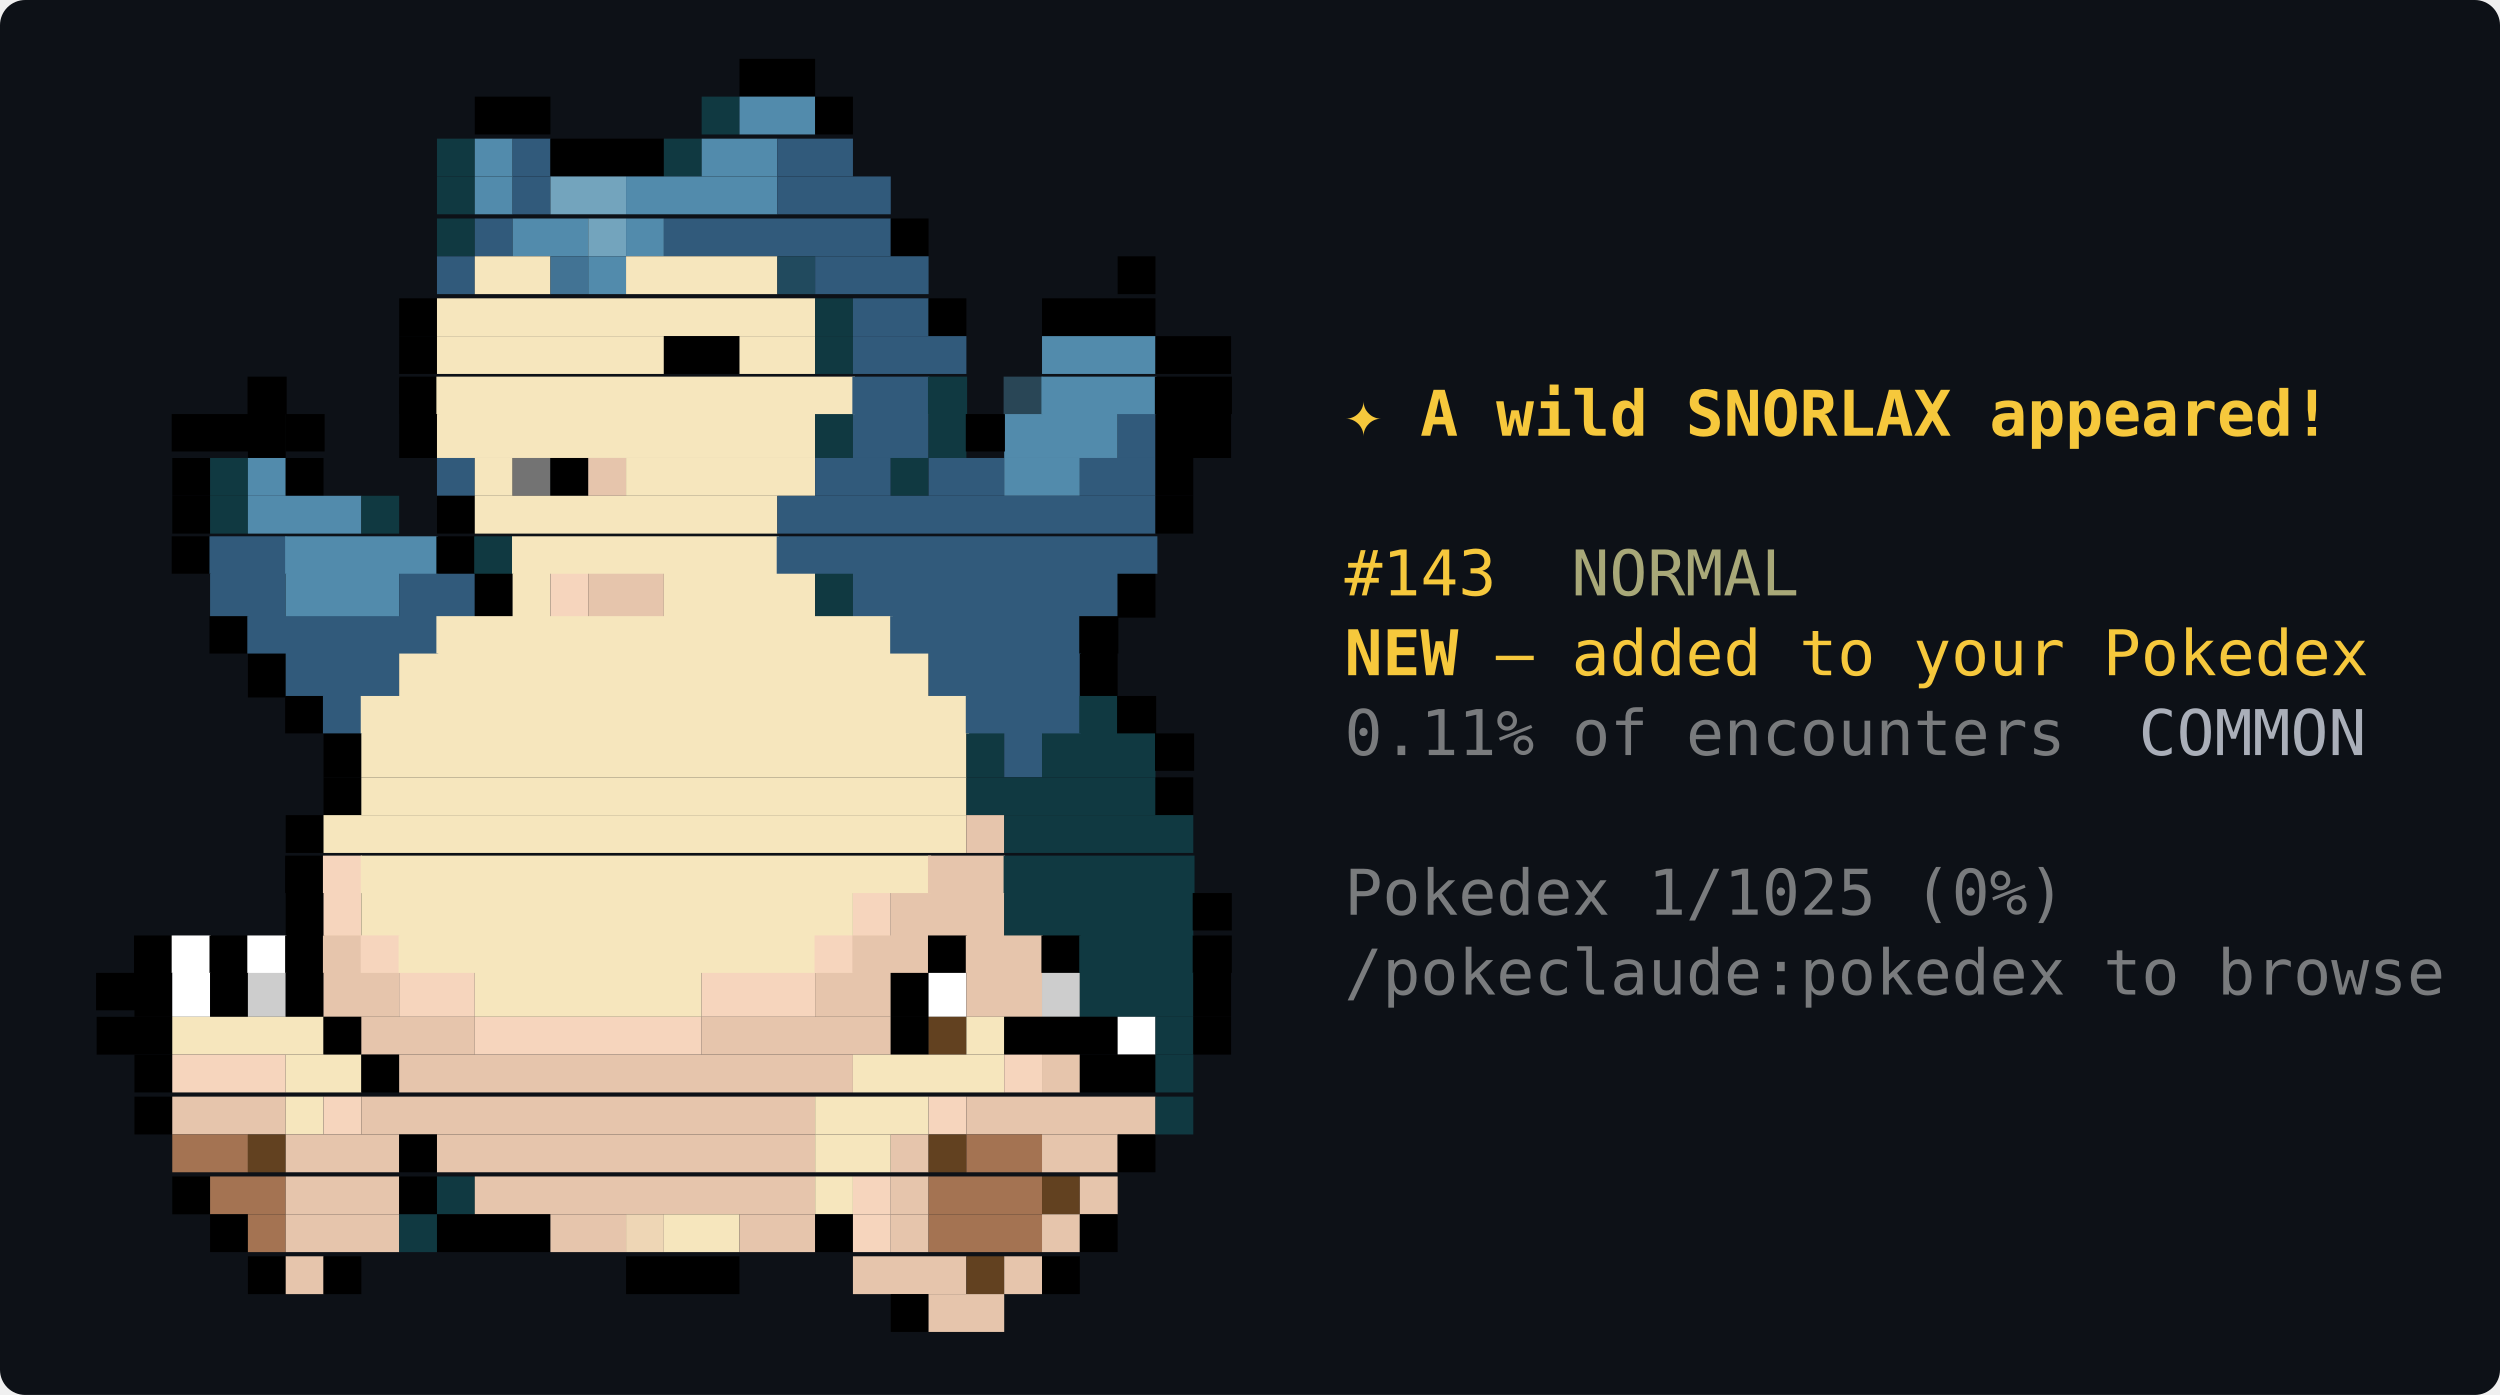
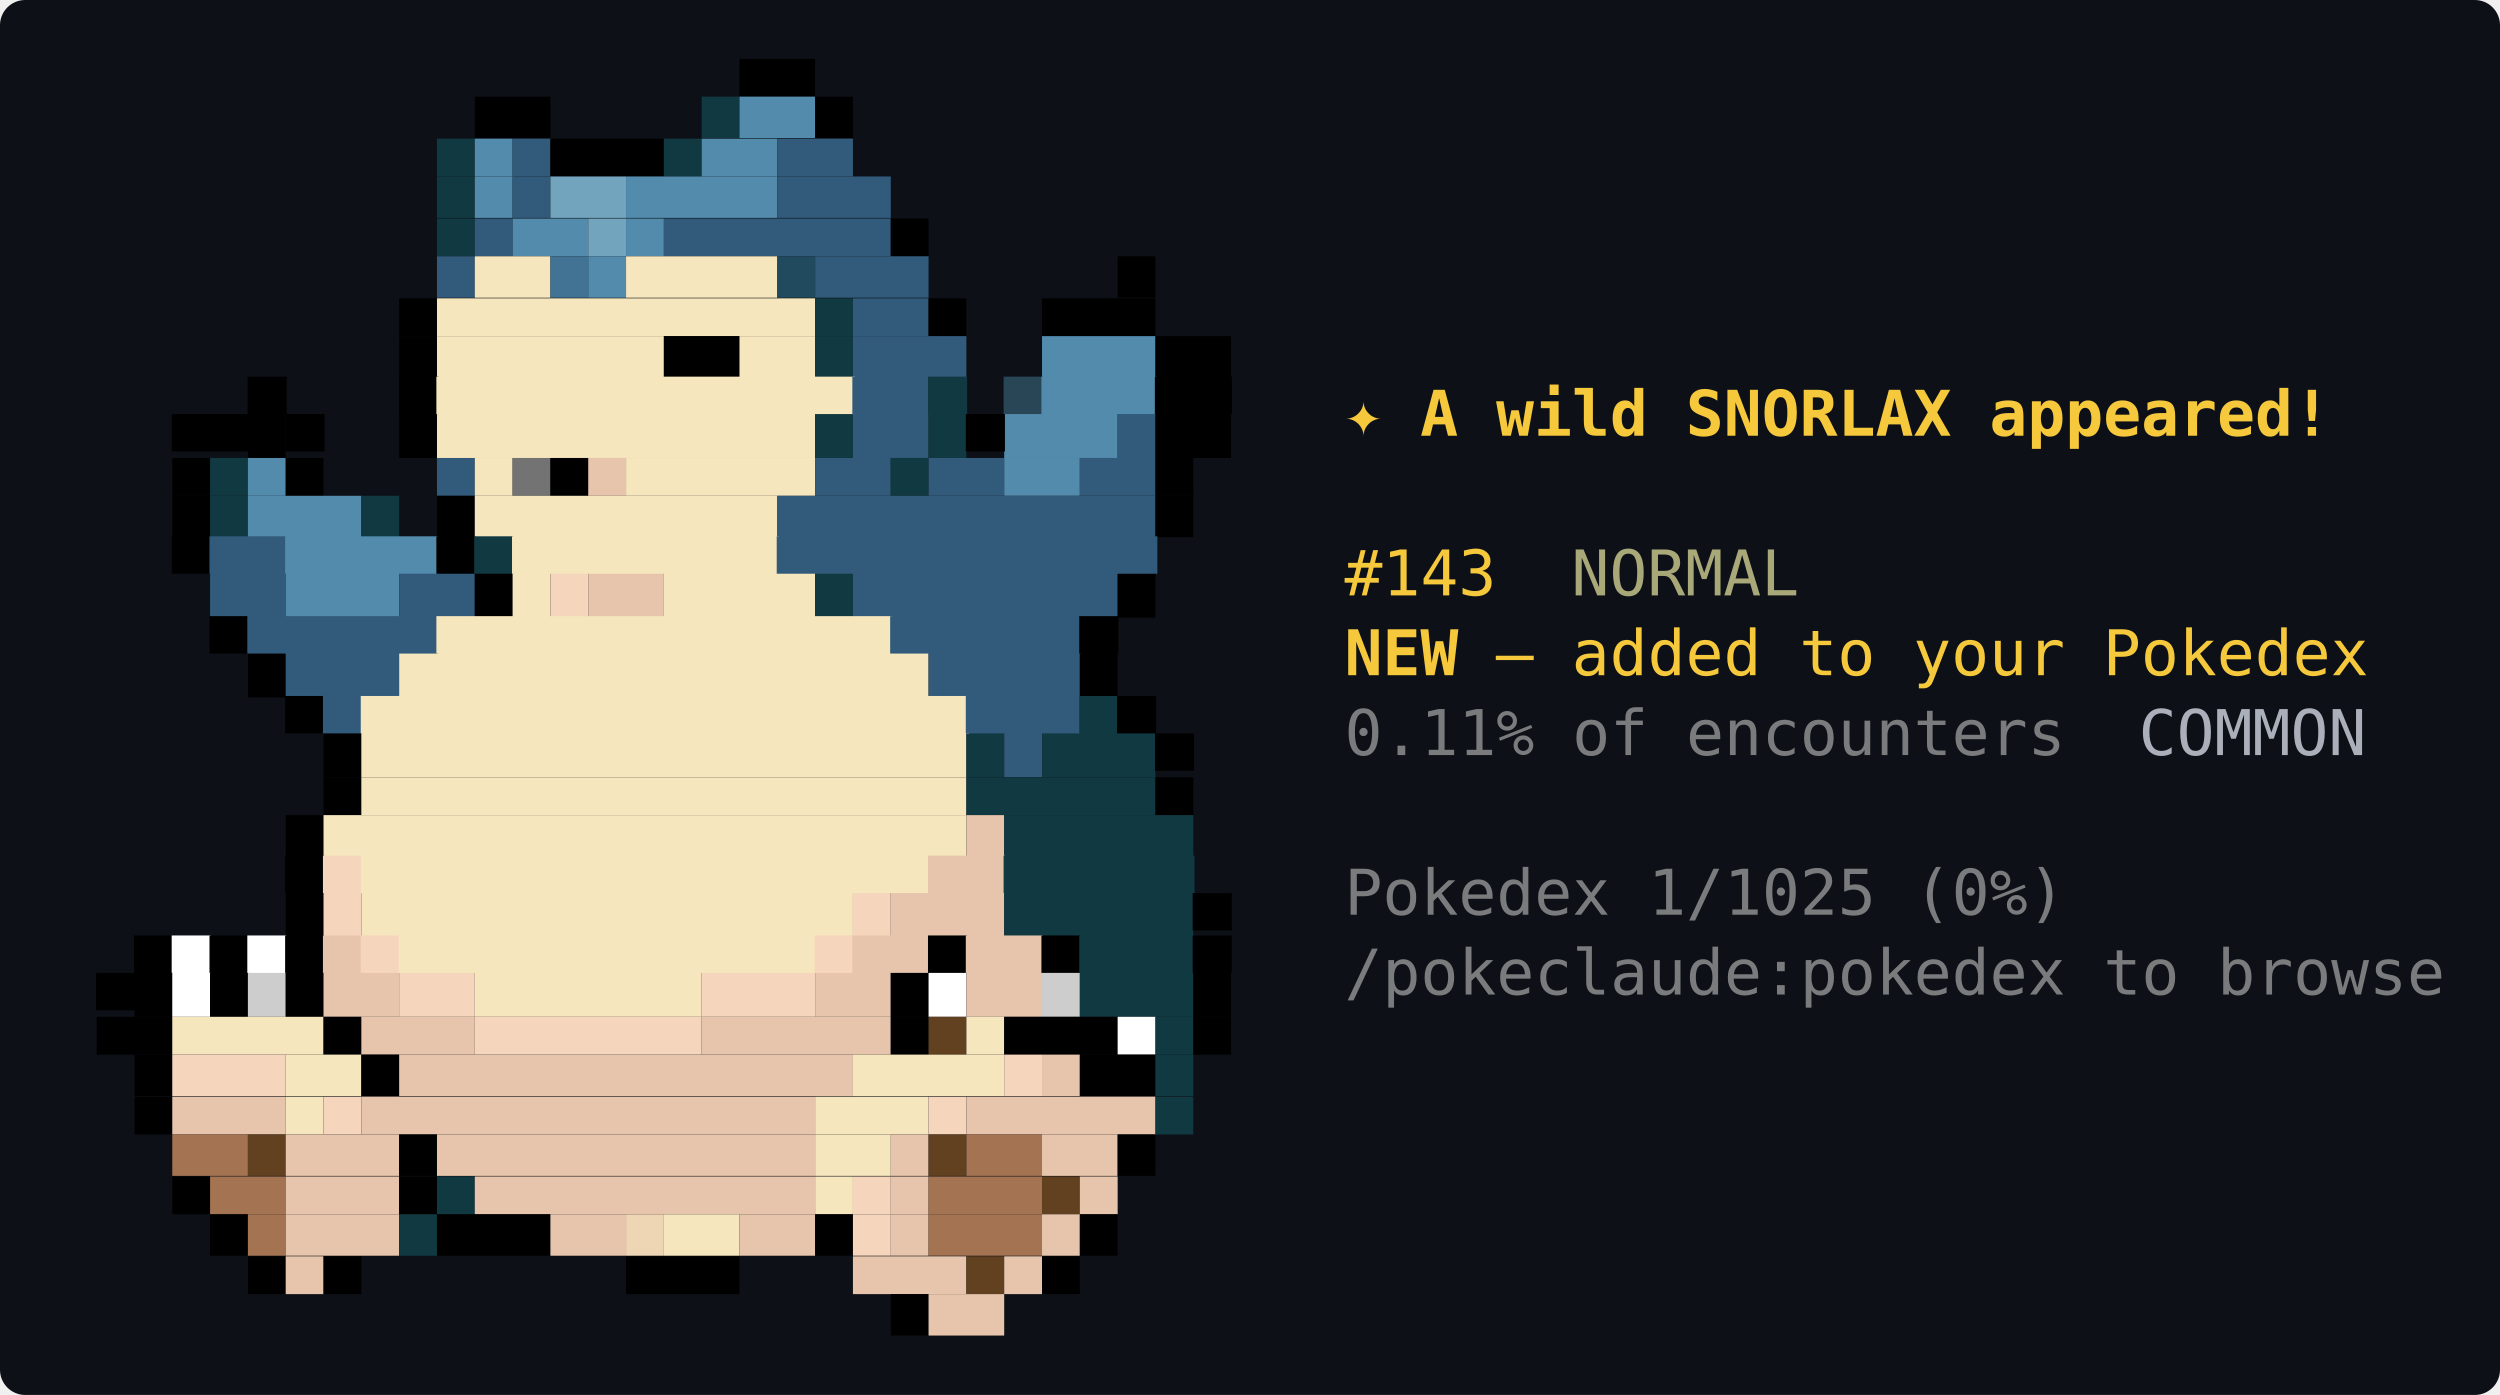
<svg xmlns="http://www.w3.org/2000/svg" width="595" height="332" viewBox="0 0 595.0 332.0" font-family="ui-monospace,SFMono-Regular,Menlo,Consolas,monospace" font-size="15">
  <rect width="100%" height="100%" fill="#0d1117" rx="6" />
  <rect x="176" y="14" width="18" height="9" fill="#000000" />
-   <rect x="113" y="23" width="18" height="9" fill="#000000" />
-   <rect x="167" y="23" width="9" height="9" fill="#103941" />
-   <rect x="176" y="23" width="18" height="9" fill="#528bac" />
-   <rect x="194" y="23" width="9" height="9" fill="#000000" />
+   <rect x="113" y="23" width="18" height="9.86" fill="#000000" />
+   <rect x="167" y="23" width="9" height="9.86" fill="#103941" />
+   <rect x="176" y="23" width="18" height="9.86" fill="#528bac" />
+   <rect x="194" y="23" width="9" height="9.86" fill="#000000" />
  <rect x="104" y="33" width="9" height="9" fill="#103941" />
  <rect x="113" y="33" width="9" height="9" fill="#528bac" />
  <rect x="122" y="33" width="9" height="9" fill="#315a7b" />
  <rect x="131" y="33" width="27" height="9" fill="#000000" />
  <rect x="158" y="33" width="9" height="9" fill="#103941" />
  <rect x="167" y="33" width="18" height="9" fill="#528bac" />
  <rect x="185" y="33" width="18" height="9" fill="#315a7b" />
-   <rect x="104" y="42" width="9" height="9" fill="#103941" />
-   <rect x="113" y="42" width="9" height="9" fill="#528bac" />
-   <rect x="122" y="42" width="9" height="9" fill="#315a7b" />
-   <rect x="131" y="42" width="18" height="9" fill="#73a4bd" />
-   <rect x="149" y="42" width="36" height="9" fill="#528bac" />
-   <rect x="185" y="42" width="27" height="9" fill="#315a7b" />
+   <rect x="104" y="42" width="9" height="9.86" fill="#103941" />
+   <rect x="113" y="42" width="9" height="9.86" fill="#528bac" />
+   <rect x="122" y="42" width="9" height="9.86" fill="#315a7b" />
+   <rect x="131" y="42" width="18" height="9.86" fill="#73a4bd" />
+   <rect x="149" y="42" width="36" height="9.86" fill="#528bac" />
+   <rect x="185" y="42" width="27" height="9.86" fill="#315a7b" />
  <rect x="104" y="52" width="9" height="9" fill="#103941" />
  <rect x="113" y="52" width="9" height="9" fill="#315a7b" />
  <rect x="122" y="52" width="18" height="9" fill="#528bac" />
  <rect x="140" y="52" width="9" height="9" fill="#73a4bd" />
  <rect x="149" y="52" width="9" height="9" fill="#528bac" />
  <rect x="158" y="52" width="54" height="9" fill="#315a7b" />
  <rect x="212" y="52" width="9" height="9" fill="#000000" />
-   <rect x="104" y="61" width="9" height="9" fill="#315a7b" />
-   <rect x="113" y="61" width="18" height="9" fill="#f6e6bd" />
-   <rect x="131" y="61" width="9" height="9" fill="#427394" />
-   <rect x="140" y="61" width="9" height="9" fill="#528bac" />
-   <rect x="149" y="61" width="36" height="9" fill="#f6e6bd" />
-   <rect x="185" y="61" width="9" height="9" fill="#214a5e" />
-   <rect x="194" y="61" width="27" height="9" fill="#315a7b" />
-   <rect x="266" y="61" width="9" height="9" fill="#000000" />
+   <rect x="104" y="61" width="9" height="9.86" fill="#315a7b" />
+   <rect x="113" y="61" width="18" height="9.86" fill="#f6e6bd" />
+   <rect x="131" y="61" width="9" height="9.86" fill="#427394" />
+   <rect x="140" y="61" width="9" height="9.86" fill="#528bac" />
+   <rect x="149" y="61" width="36" height="9.86" fill="#f6e6bd" />
+   <rect x="185" y="61" width="9" height="9.86" fill="#214a5e" />
+   <rect x="194" y="61" width="27" height="9.86" fill="#315a7b" />
+   <rect x="266" y="61" width="9" height="9.86" fill="#000000" />
  <rect x="95" y="71" width="9" height="9" fill="#000000" />
  <rect x="104" y="71" width="90" height="9" fill="#f6e6bd" />
  <rect x="194" y="71" width="9" height="9" fill="#103941" />
  <rect x="203" y="71" width="18" height="9" fill="#315a7b" />
  <rect x="221" y="71" width="9" height="9" fill="#000000" />
  <rect x="248" y="71" width="27" height="9" fill="#000000" />
-   <rect x="95" y="80" width="9" height="9" fill="#000000" />
-   <rect x="104" y="80" width="54" height="9" fill="#f6e6bd" />
-   <rect x="158" y="80" width="18" height="9" fill="#000000" />
-   <rect x="176" y="80" width="18" height="9" fill="#f6e6bd" />
-   <rect x="194" y="80" width="9" height="9" fill="#103941" />
-   <rect x="203" y="80" width="27" height="9" fill="#315a7b" />
-   <rect x="248" y="80" width="27" height="9" fill="#528bac" />
-   <rect x="275" y="80" width="18" height="9" fill="#000000" />
+   <rect x="95" y="80" width="9" height="9.86" fill="#000000" />
+   <rect x="104" y="80" width="54" height="9.86" fill="#f6e6bd" />
+   <rect x="158" y="80" width="18" height="9.86" fill="#000000" />
+   <rect x="176" y="80" width="18" height="9.86" fill="#f6e6bd" />
+   <rect x="194" y="80" width="9" height="9.86" fill="#103941" />
+   <rect x="203" y="80" width="27" height="9.86" fill="#315a7b" />
+   <rect x="248" y="80" width="27" height="9.86" fill="#528bac" />
+   <rect x="275" y="80" width="18" height="9.86" fill="#000000" />
  <rect x="59" y="90" width="9" height="19" fill="#000000" />
  <rect x="95" y="90" width="9" height="19" fill="#000000" />
  <rect x="104" y="90" width="90" height="19" fill="#f6e6bd" />
  <rect x="194" y="90" width="9" height="19" fill="#103941" />
  <rect x="203" y="90" width="18" height="19" fill="#315a7b" />
  <rect x="221" y="90" width="9" height="19" fill="#103941" />
  <rect x="239" y="90" width="27" height="19" fill="#528bac" />
  <rect x="266" y="90" width="9" height="19" fill="#315a7b" />
  <rect x="275" y="90" width="18" height="19" fill="#000000" />
  <text x="41" y="103.7" fill="#000000" textLength="63" lengthAdjust="spacing" xml:space="preserve">▄▄▀▄  ▀</text>
  <text x="104" y="103.7" fill="#f6e6bd" textLength="99" lengthAdjust="spacing" xml:space="preserve">▀▀▀▀▀▀▀▀▀▀▀</text>
  <text x="203" y="103.7" fill="#315a7b" textLength="18" lengthAdjust="spacing" xml:space="preserve">▀▀</text>
  <text x="221" y="103.7" fill="#103941" textLength="9" lengthAdjust="spacing" xml:space="preserve">▀</text>
  <text x="230" y="103.7" fill="#000000" textLength="9" lengthAdjust="spacing" xml:space="preserve">▄</text>
  <text x="239" y="103.7" fill="#294656" textLength="9" lengthAdjust="spacing" xml:space="preserve">▀</text>
  <text x="248" y="103.7" fill="#528bac" textLength="27" lengthAdjust="spacing" xml:space="preserve">▀▀▀</text>
  <text x="275" y="103.7" fill="#000000" textLength="18" lengthAdjust="spacing" xml:space="preserve">▀▀</text>
  <text x="320" y="103.7" fill="#f6c83c" textLength="9" lengthAdjust="spacing" xml:space="preserve">✦</text>
  <text x="338" y="103.7" fill="#f6c83c" font-weight="bold" textLength="216" lengthAdjust="spacing" xml:space="preserve">A wild SNORLAX appeared!</text>
  <rect x="41" y="109" width="9" height="9" fill="#000000" />
  <rect x="50" y="109" width="9" height="9" fill="#103941" />
  <rect x="59" y="109" width="9" height="9" fill="#528bac" />
  <rect x="68" y="109" width="9" height="9" fill="#000000" />
  <rect x="104" y="109" width="9" height="9" fill="#315a7b" />
  <rect x="113" y="109" width="9" height="9" fill="#f6e6bd" />
  <rect x="122" y="109" width="9" height="9" fill="#737373" />
  <rect x="131" y="109" width="9" height="9" fill="#000000" />
  <rect x="140" y="109" width="9" height="9" fill="#e6c5ac" />
  <rect x="149" y="109" width="45" height="9" fill="#f6e6bd" />
  <rect x="194" y="109" width="18" height="9" fill="#315a7b" />
  <rect x="212" y="109" width="9" height="9" fill="#103941" />
  <rect x="221" y="109" width="18" height="9" fill="#315a7b" />
  <rect x="239" y="109" width="18" height="9" fill="#528bac" />
  <rect x="257" y="109" width="18" height="9" fill="#315a7b" />
  <rect x="275" y="109" width="9" height="9" fill="#000000" />
-   <rect x="41" y="118" width="9" height="9" fill="#000000" />
-   <rect x="50" y="118" width="9" height="9" fill="#103941" />
-   <rect x="59" y="118" width="27" height="9" fill="#528bac" />
-   <rect x="86" y="118" width="9" height="9" fill="#103941" />
-   <rect x="104" y="118" width="9" height="9" fill="#000000" />
-   <rect x="113" y="118" width="72" height="9" fill="#f6e6bd" />
-   <rect x="185" y="118" width="90" height="9" fill="#315a7b" />
-   <rect x="275" y="118" width="9" height="9" fill="#000000" />
+   <rect x="41" y="118" width="9" height="9.86" fill="#000000" />
+   <rect x="50" y="118" width="9" height="9.86" fill="#103941" />
+   <rect x="59" y="118" width="27" height="9.86" fill="#528bac" />
+   <rect x="86" y="118" width="9" height="9.86" fill="#103941" />
+   <rect x="104" y="118" width="9" height="9.86" fill="#000000" />
+   <rect x="113" y="118" width="72" height="9.86" fill="#f6e6bd" />
+   <rect x="185" y="118" width="90" height="9.86" fill="#315a7b" />
+   <rect x="275" y="118" width="9" height="9.86" fill="#000000" />
  <rect x="50" y="128" width="18" height="19" fill="#315a7b" />
  <rect x="68" y="128" width="27" height="19" fill="#528bac" />
  <rect x="95" y="128" width="18" height="19" fill="#315a7b" />
  <rect x="113" y="128" width="9" height="19" fill="#000000" />
  <rect x="122" y="128" width="9" height="19" fill="#f6e6bd" />
  <rect x="131" y="128" width="9" height="19" fill="#f6d5bd" />
  <rect x="140" y="128" width="18" height="19" fill="#e6c5ac" />
  <rect x="158" y="128" width="36" height="19" fill="#f6e6bd" />
  <rect x="194" y="128" width="9" height="19" fill="#103941" />
  <rect x="203" y="128" width="63" height="19" fill="#315a7b" />
  <rect x="266" y="128" width="9" height="19" fill="#000000" />
  <text x="41" y="141.7" fill="#000000" textLength="9" lengthAdjust="spacing" xml:space="preserve">▀</text>
  <text x="50" y="141.7" fill="#315a7b" textLength="18" lengthAdjust="spacing" xml:space="preserve">▀▀</text>
  <text x="68" y="141.7" fill="#528bac" textLength="36" lengthAdjust="spacing" xml:space="preserve">▀▀▀▀</text>
  <text x="104" y="141.7" fill="#000000" textLength="9" lengthAdjust="spacing" xml:space="preserve">▀</text>
  <text x="113" y="141.7" fill="#103941" textLength="9" lengthAdjust="spacing" xml:space="preserve">▀</text>
  <text x="122" y="141.7" fill="#f6e6bd" textLength="63" lengthAdjust="spacing" xml:space="preserve">▀▀▀▀▀▀▀</text>
  <text x="185" y="141.7" fill="#315a7b" textLength="90" lengthAdjust="spacing" xml:space="preserve">▀▀▀▀▀▀▀▀▀▀</text>
  <text x="320" y="141.7" fill="#f6c83c" textLength="36" lengthAdjust="spacing" xml:space="preserve">#143</text>
  <text x="374" y="141.7" fill="#a8a878" textLength="54" lengthAdjust="spacing" xml:space="preserve">NORMAL</text>
  <rect x="59" y="147" width="9" height="19" fill="#000000" />
  <rect x="68" y="147" width="27" height="19" fill="#315a7b" />
  <rect x="95" y="147" width="126" height="19" fill="#f6e6bd" />
  <rect x="221" y="147" width="36" height="19" fill="#315a7b" />
  <rect x="257" y="147" width="9" height="19" fill="#000000" />
  <text x="50" y="160.7" fill="#000000" textLength="9" lengthAdjust="spacing" xml:space="preserve">▀</text>
  <text x="59" y="160.7" fill="#315a7b" textLength="45" lengthAdjust="spacing" xml:space="preserve">▀▀▀▀▀</text>
  <text x="104" y="160.7" fill="#f6e6bd" textLength="108" lengthAdjust="spacing" xml:space="preserve">▀▀▀▀▀▀▀▀▀▀▀▀</text>
  <text x="212" y="160.7" fill="#315a7b" textLength="45" lengthAdjust="spacing" xml:space="preserve">▀▀▀▀▀</text>
  <text x="257" y="160.7" fill="#000000" textLength="9" lengthAdjust="spacing" xml:space="preserve">▀</text>
  <text x="320" y="160.7" fill="#f6c83c" font-weight="bold" textLength="27" lengthAdjust="spacing" xml:space="preserve">NEW</text>
  <text x="356" y="160.7" fill="#f6c83c" textLength="207" lengthAdjust="spacing" xml:space="preserve">— added to your Pokedex</text>
  <rect x="77" y="166" width="9" height="19" fill="#000000" />
  <rect x="86" y="166" width="144" height="19" fill="#f6e6bd" />
  <rect x="230" y="166" width="9" height="19" fill="#103941" />
  <rect x="239" y="166" width="9" height="19" fill="#315a7b" />
  <rect x="248" y="166" width="27" height="19" fill="#103941" />
  <text x="68" y="179.7" fill="#000000" textLength="9" lengthAdjust="spacing" xml:space="preserve">▀</text>
  <text x="77" y="179.7" fill="#315a7b" textLength="9" lengthAdjust="spacing" xml:space="preserve">▀</text>
  <text x="86" y="179.7" fill="#f6e6bd" textLength="144" lengthAdjust="spacing" xml:space="preserve">▀▀▀▀▀▀▀▀▀▀▀▀▀▀▀▀</text>
  <text x="230" y="179.7" fill="#315a7b" textLength="27" lengthAdjust="spacing" xml:space="preserve">▀▀▀</text>
  <text x="257" y="179.7" fill="#103941" textLength="9" lengthAdjust="spacing" xml:space="preserve">▀</text>
  <text x="266" y="179.7" fill="#000000" textLength="18" lengthAdjust="spacing" xml:space="preserve">▀▄</text>
  <text x="320" y="179.7" fill="#797b7d" textLength="171" lengthAdjust="spacing" xml:space="preserve">0.11% of encounters</text>
  <text x="509" y="179.7" fill="#aaafb9" textLength="54" lengthAdjust="spacing" xml:space="preserve">COMMON</text>
  <rect x="77" y="185" width="9" height="9" fill="#000000" />
  <rect x="86" y="185" width="144" height="9" fill="#f6e6bd" />
  <rect x="230" y="185" width="45" height="9" fill="#103941" />
  <rect x="275" y="185" width="9" height="9" fill="#000000" />
-   <rect x="68" y="194" width="9" height="9" fill="#000000" />
-   <rect x="77" y="194" width="153" height="9" fill="#f6e6bd" />
-   <rect x="230" y="194" width="9" height="9" fill="#e6c5ac" />
-   <rect x="239" y="194" width="45" height="9" fill="#103941" />
+   <rect x="68" y="194" width="9" height="9.86" fill="#000000" />
+   <rect x="77" y="194" width="153" height="9.86" fill="#f6e6bd" />
+   <rect x="230" y="194" width="9" height="9.86" fill="#e6c5ac" />
+   <rect x="239" y="194" width="45" height="9.86" fill="#103941" />
  <rect x="68" y="204" width="9" height="19" fill="#000000" />
  <rect x="77" y="204" width="9" height="19" fill="#f6d5bd" />
  <rect x="86" y="204" width="117" height="19" fill="#f6e6bd" />
  <rect x="203" y="204" width="9" height="19" fill="#f6d5bd" />
  <rect x="212" y="204" width="27" height="19" fill="#e6c5ac" />
  <rect x="239" y="204" width="45" height="19" fill="#103941" />
  <text x="68" y="217.7" fill="#000000" textLength="9" lengthAdjust="spacing" xml:space="preserve">▀</text>
  <text x="77" y="217.7" fill="#f6d5bd" textLength="9" lengthAdjust="spacing" xml:space="preserve">▀</text>
  <text x="86" y="217.7" fill="#f6e6bd" textLength="135" lengthAdjust="spacing" xml:space="preserve">▀▀▀▀▀▀▀▀▀▀▀▀▀▀▀</text>
  <text x="221" y="217.7" fill="#e6c5ac" textLength="18" lengthAdjust="spacing" xml:space="preserve">▀▀</text>
  <text x="239" y="217.7" fill="#103941" textLength="45" lengthAdjust="spacing" xml:space="preserve">▀▀▀▀▀</text>
  <text x="284" y="217.7" fill="#000000" textLength="9" lengthAdjust="spacing" xml:space="preserve">▄</text>
  <text x="320" y="217.7" fill="#797b7d" textLength="171" lengthAdjust="spacing" xml:space="preserve">Pokedex 1/1025 (0%)</text>
  <rect x="32" y="223" width="9" height="19" fill="#000000" />
  <rect x="41" y="223" width="9" height="19" fill="#ffffff" />
  <rect x="50" y="223" width="9" height="19" fill="#000000" />
  <rect x="59" y="223" width="9" height="19" fill="#cdcdcd" />
  <rect x="68" y="223" width="9" height="19" fill="#000000" />
  <rect x="77" y="223" width="18" height="19" fill="#e6c5ac" />
  <rect x="95" y="223" width="18" height="19" fill="#f6d5bd" />
  <rect x="113" y="223" width="54" height="19" fill="#f6e6bd" />
  <rect x="167" y="223" width="27" height="19" fill="#f6d5bd" />
  <rect x="194" y="223" width="18" height="19" fill="#e6c5ac" />
  <rect x="212" y="223" width="9" height="19" fill="#000000" />
  <rect x="221" y="223" width="9" height="19" fill="#ffffff" />
  <rect x="230" y="223" width="18" height="19" fill="#e6c5ac" />
  <rect x="248" y="223" width="9" height="19" fill="#cdcdcd" />
  <rect x="257" y="223" width="27" height="19" fill="#103941" />
  <rect x="284" y="223" width="9" height="19" fill="#000000" />
  <text x="23" y="236.7" fill="#000000" textLength="18" lengthAdjust="spacing" xml:space="preserve">▄▀</text>
  <text x="41" y="236.7" fill="#ffffff" textLength="9" lengthAdjust="spacing" xml:space="preserve">▀</text>
  <text x="50" y="236.7" fill="#000000" textLength="9" lengthAdjust="spacing" xml:space="preserve">▀</text>
  <text x="59" y="236.7" fill="#ffffff" textLength="9" lengthAdjust="spacing" xml:space="preserve">▀</text>
  <text x="68" y="236.7" fill="#000000" textLength="9" lengthAdjust="spacing" xml:space="preserve">▀</text>
  <text x="77" y="236.7" fill="#e6c5ac" textLength="9" lengthAdjust="spacing" xml:space="preserve">▀</text>
  <text x="86" y="236.7" fill="#f6d5bd" textLength="9" lengthAdjust="spacing" xml:space="preserve">▀</text>
  <text x="95" y="236.7" fill="#f6e6bd" textLength="99" lengthAdjust="spacing" xml:space="preserve">▀▀▀▀▀▀▀▀▀▀▀</text>
  <text x="194" y="236.7" fill="#f6d5bd" textLength="9" lengthAdjust="spacing" xml:space="preserve">▀</text>
  <text x="203" y="236.7" fill="#e6c5ac" textLength="18" lengthAdjust="spacing" xml:space="preserve">▀▀</text>
  <text x="221" y="236.7" fill="#000000" textLength="9" lengthAdjust="spacing" xml:space="preserve">▀</text>
  <text x="230" y="236.7" fill="#e6c5ac" textLength="18" lengthAdjust="spacing" xml:space="preserve">▀▀</text>
  <text x="248" y="236.7" fill="#000000" textLength="9" lengthAdjust="spacing" xml:space="preserve">▀</text>
  <text x="257" y="236.7" fill="#103941" textLength="27" lengthAdjust="spacing" xml:space="preserve">▀▀▀</text>
  <text x="284" y="236.7" fill="#000000" textLength="9" lengthAdjust="spacing" xml:space="preserve">▀</text>
  <text x="320" y="236.7" fill="#797b7d" textLength="261" lengthAdjust="spacing" xml:space="preserve">/pokeclaude:pokedex to browse</text>
  <rect x="23" y="242" width="18" height="9" fill="#000000" />
  <rect x="41" y="242" width="36" height="9" fill="#f6e6bd" />
  <rect x="77" y="242" width="9" height="9" fill="#000000" />
  <rect x="86" y="242" width="27" height="9" fill="#e6c5ac" />
  <rect x="113" y="242" width="54" height="9" fill="#f6d5bd" />
  <rect x="167" y="242" width="45" height="9" fill="#e6c5ac" />
  <rect x="212" y="242" width="9" height="9" fill="#000000" />
  <rect x="221" y="242" width="9" height="9" fill="#624120" />
  <rect x="230" y="242" width="9" height="9" fill="#f6e6bd" />
  <rect x="239" y="242" width="27" height="9" fill="#000000" />
  <rect x="266" y="242" width="9" height="9" fill="#ffffff" />
  <rect x="275" y="242" width="9" height="9" fill="#103941" />
  <rect x="284" y="242" width="9" height="9" fill="#000000" />
-   <rect x="32" y="251" width="9" height="9" fill="#000000" />
-   <rect x="41" y="251" width="27" height="9" fill="#f6d5bd" />
-   <rect x="68" y="251" width="18" height="9" fill="#f6e6bd" />
-   <rect x="86" y="251" width="9" height="9" fill="#000000" />
-   <rect x="95" y="251" width="108" height="9" fill="#e6c5ac" />
-   <rect x="203" y="251" width="36" height="9" fill="#f6e6bd" />
-   <rect x="239" y="251" width="9" height="9" fill="#f6d5bd" />
-   <rect x="248" y="251" width="9" height="9" fill="#e6c5ac" />
-   <rect x="257" y="251" width="18" height="9" fill="#000000" />
-   <rect x="275" y="251" width="9" height="9" fill="#103941" />
+   <rect x="32" y="251" width="9" height="9.86" fill="#000000" />
+   <rect x="41" y="251" width="27" height="9.86" fill="#f6d5bd" />
+   <rect x="68" y="251" width="18" height="9.86" fill="#f6e6bd" />
+   <rect x="86" y="251" width="9" height="9.86" fill="#000000" />
+   <rect x="95" y="251" width="108" height="9.86" fill="#e6c5ac" />
+   <rect x="203" y="251" width="36" height="9.86" fill="#f6e6bd" />
+   <rect x="239" y="251" width="9" height="9.86" fill="#f6d5bd" />
+   <rect x="248" y="251" width="9" height="9.86" fill="#e6c5ac" />
+   <rect x="257" y="251" width="18" height="9.86" fill="#000000" />
+   <rect x="275" y="251" width="9" height="9.86" fill="#103941" />
  <rect x="32" y="261" width="9" height="9" fill="#000000" />
  <rect x="41" y="261" width="27" height="9" fill="#e6c5ac" />
  <rect x="68" y="261" width="9" height="9" fill="#f6e6bd" />
  <rect x="77" y="261" width="9" height="9" fill="#f6d5bd" />
  <rect x="86" y="261" width="108" height="9" fill="#e6c5ac" />
  <rect x="194" y="261" width="27" height="9" fill="#f6e6bd" />
  <rect x="221" y="261" width="9" height="9" fill="#f6d5bd" />
  <rect x="230" y="261" width="45" height="9" fill="#e6c5ac" />
  <rect x="275" y="261" width="9" height="9" fill="#103941" />
-   <rect x="41" y="270" width="18" height="9" fill="#a47352" />
-   <rect x="59" y="270" width="9" height="9" fill="#624120" />
-   <rect x="68" y="270" width="27" height="9" fill="#e6c5ac" />
-   <rect x="95" y="270" width="9" height="9" fill="#000000" />
-   <rect x="104" y="270" width="90" height="9" fill="#e6c5ac" />
-   <rect x="194" y="270" width="18" height="9" fill="#f6e6bd" />
-   <rect x="212" y="270" width="9" height="9" fill="#e6c5ac" />
-   <rect x="221" y="270" width="9" height="9" fill="#624120" />
-   <rect x="230" y="270" width="18" height="9" fill="#a47352" />
-   <rect x="248" y="270" width="18" height="9" fill="#e6c5ac" />
-   <rect x="266" y="270" width="9" height="9" fill="#000000" />
+   <rect x="41" y="270" width="18" height="9.86" fill="#a47352" />
+   <rect x="59" y="270" width="9" height="9.86" fill="#624120" />
+   <rect x="68" y="270" width="27" height="9.86" fill="#e6c5ac" />
+   <rect x="95" y="270" width="9" height="9.86" fill="#000000" />
+   <rect x="104" y="270" width="90" height="9.86" fill="#e6c5ac" />
+   <rect x="194" y="270" width="18" height="9.86" fill="#f6e6bd" />
+   <rect x="212" y="270" width="9" height="9.86" fill="#e6c5ac" />
+   <rect x="221" y="270" width="9" height="9.86" fill="#624120" />
+   <rect x="230" y="270" width="18" height="9.86" fill="#a47352" />
+   <rect x="248" y="270" width="18" height="9.86" fill="#e6c5ac" />
+   <rect x="266" y="270" width="9" height="9.86" fill="#000000" />
  <rect x="41" y="280" width="9" height="9" fill="#000000" />
  <rect x="50" y="280" width="18" height="9" fill="#a47352" />
  <rect x="68" y="280" width="27" height="9" fill="#e6c5ac" />
  <rect x="95" y="280" width="9" height="9" fill="#000000" />
  <rect x="104" y="280" width="9" height="9" fill="#103941" />
  <rect x="113" y="280" width="81" height="9" fill="#e6c5ac" />
  <rect x="194" y="280" width="9" height="9" fill="#f6e6bd" />
  <rect x="203" y="280" width="9" height="9" fill="#f6d5bd" />
  <rect x="212" y="280" width="9" height="9" fill="#e6c5ac" />
  <rect x="221" y="280" width="27" height="9" fill="#a47352" />
  <rect x="248" y="280" width="9" height="9" fill="#624120" />
  <rect x="257" y="280" width="9" height="9" fill="#e6c5ac" />
-   <rect x="50" y="289" width="9" height="9" fill="#000000" />
-   <rect x="59" y="289" width="9" height="9" fill="#a47352" />
-   <rect x="68" y="289" width="27" height="9" fill="#e6c5ac" />
-   <rect x="95" y="289" width="9" height="9" fill="#103941" />
-   <rect x="104" y="289" width="27" height="9" fill="#000000" />
-   <rect x="131" y="289" width="18" height="9" fill="#e6c5ac" />
-   <rect x="149" y="289" width="9" height="9" fill="#eed6b5" />
-   <rect x="158" y="289" width="18" height="9" fill="#f6e6bd" />
-   <rect x="176" y="289" width="18" height="9" fill="#e6c5ac" />
-   <rect x="194" y="289" width="9" height="9" fill="#000000" />
-   <rect x="203" y="289" width="9" height="9" fill="#f6d5bd" />
-   <rect x="212" y="289" width="9" height="9" fill="#e6c5ac" />
-   <rect x="221" y="289" width="27" height="9" fill="#a47352" />
-   <rect x="248" y="289" width="9" height="9" fill="#e6c5ac" />
-   <rect x="257" y="289" width="9" height="9" fill="#000000" />
+   <rect x="50" y="289" width="9" height="9.86" fill="#000000" />
+   <rect x="59" y="289" width="9" height="9.86" fill="#a47352" />
+   <rect x="68" y="289" width="27" height="9.86" fill="#e6c5ac" />
+   <rect x="95" y="289" width="9" height="9.86" fill="#103941" />
+   <rect x="104" y="289" width="27" height="9.86" fill="#000000" />
+   <rect x="131" y="289" width="18" height="9.86" fill="#e6c5ac" />
+   <rect x="149" y="289" width="9" height="9.86" fill="#eed6b5" />
+   <rect x="158" y="289" width="18" height="9.86" fill="#f6e6bd" />
+   <rect x="176" y="289" width="18" height="9.86" fill="#e6c5ac" />
+   <rect x="194" y="289" width="9" height="9.86" fill="#000000" />
+   <rect x="203" y="289" width="9" height="9.86" fill="#f6d5bd" />
+   <rect x="212" y="289" width="9" height="9.86" fill="#e6c5ac" />
+   <rect x="221" y="289" width="27" height="9.86" fill="#a47352" />
+   <rect x="248" y="289" width="9" height="9.86" fill="#e6c5ac" />
+   <rect x="257" y="289" width="9" height="9.86" fill="#000000" />
  <rect x="59" y="299" width="9" height="9" fill="#000000" />
  <rect x="68" y="299" width="9" height="9" fill="#e6c5ac" />
  <rect x="77" y="299" width="9" height="9" fill="#000000" />
  <rect x="149" y="299" width="27" height="9" fill="#000000" />
  <rect x="203" y="299" width="27" height="9" fill="#e6c5ac" />
  <rect x="230" y="299" width="9" height="9" fill="#624120" />
  <rect x="239" y="299" width="9" height="9" fill="#e6c5ac" />
  <rect x="248" y="299" width="9" height="9" fill="#000000" />
-   <rect x="212" y="308" width="9" height="9" fill="#000000" />
-   <rect x="221" y="308" width="18" height="9" fill="#e6c5ac" />
+   <rect x="212" y="308" width="9" height="9.86" fill="#000000" />
+   <rect x="221" y="308" width="18" height="9.86" fill="#e6c5ac" />
</svg>
